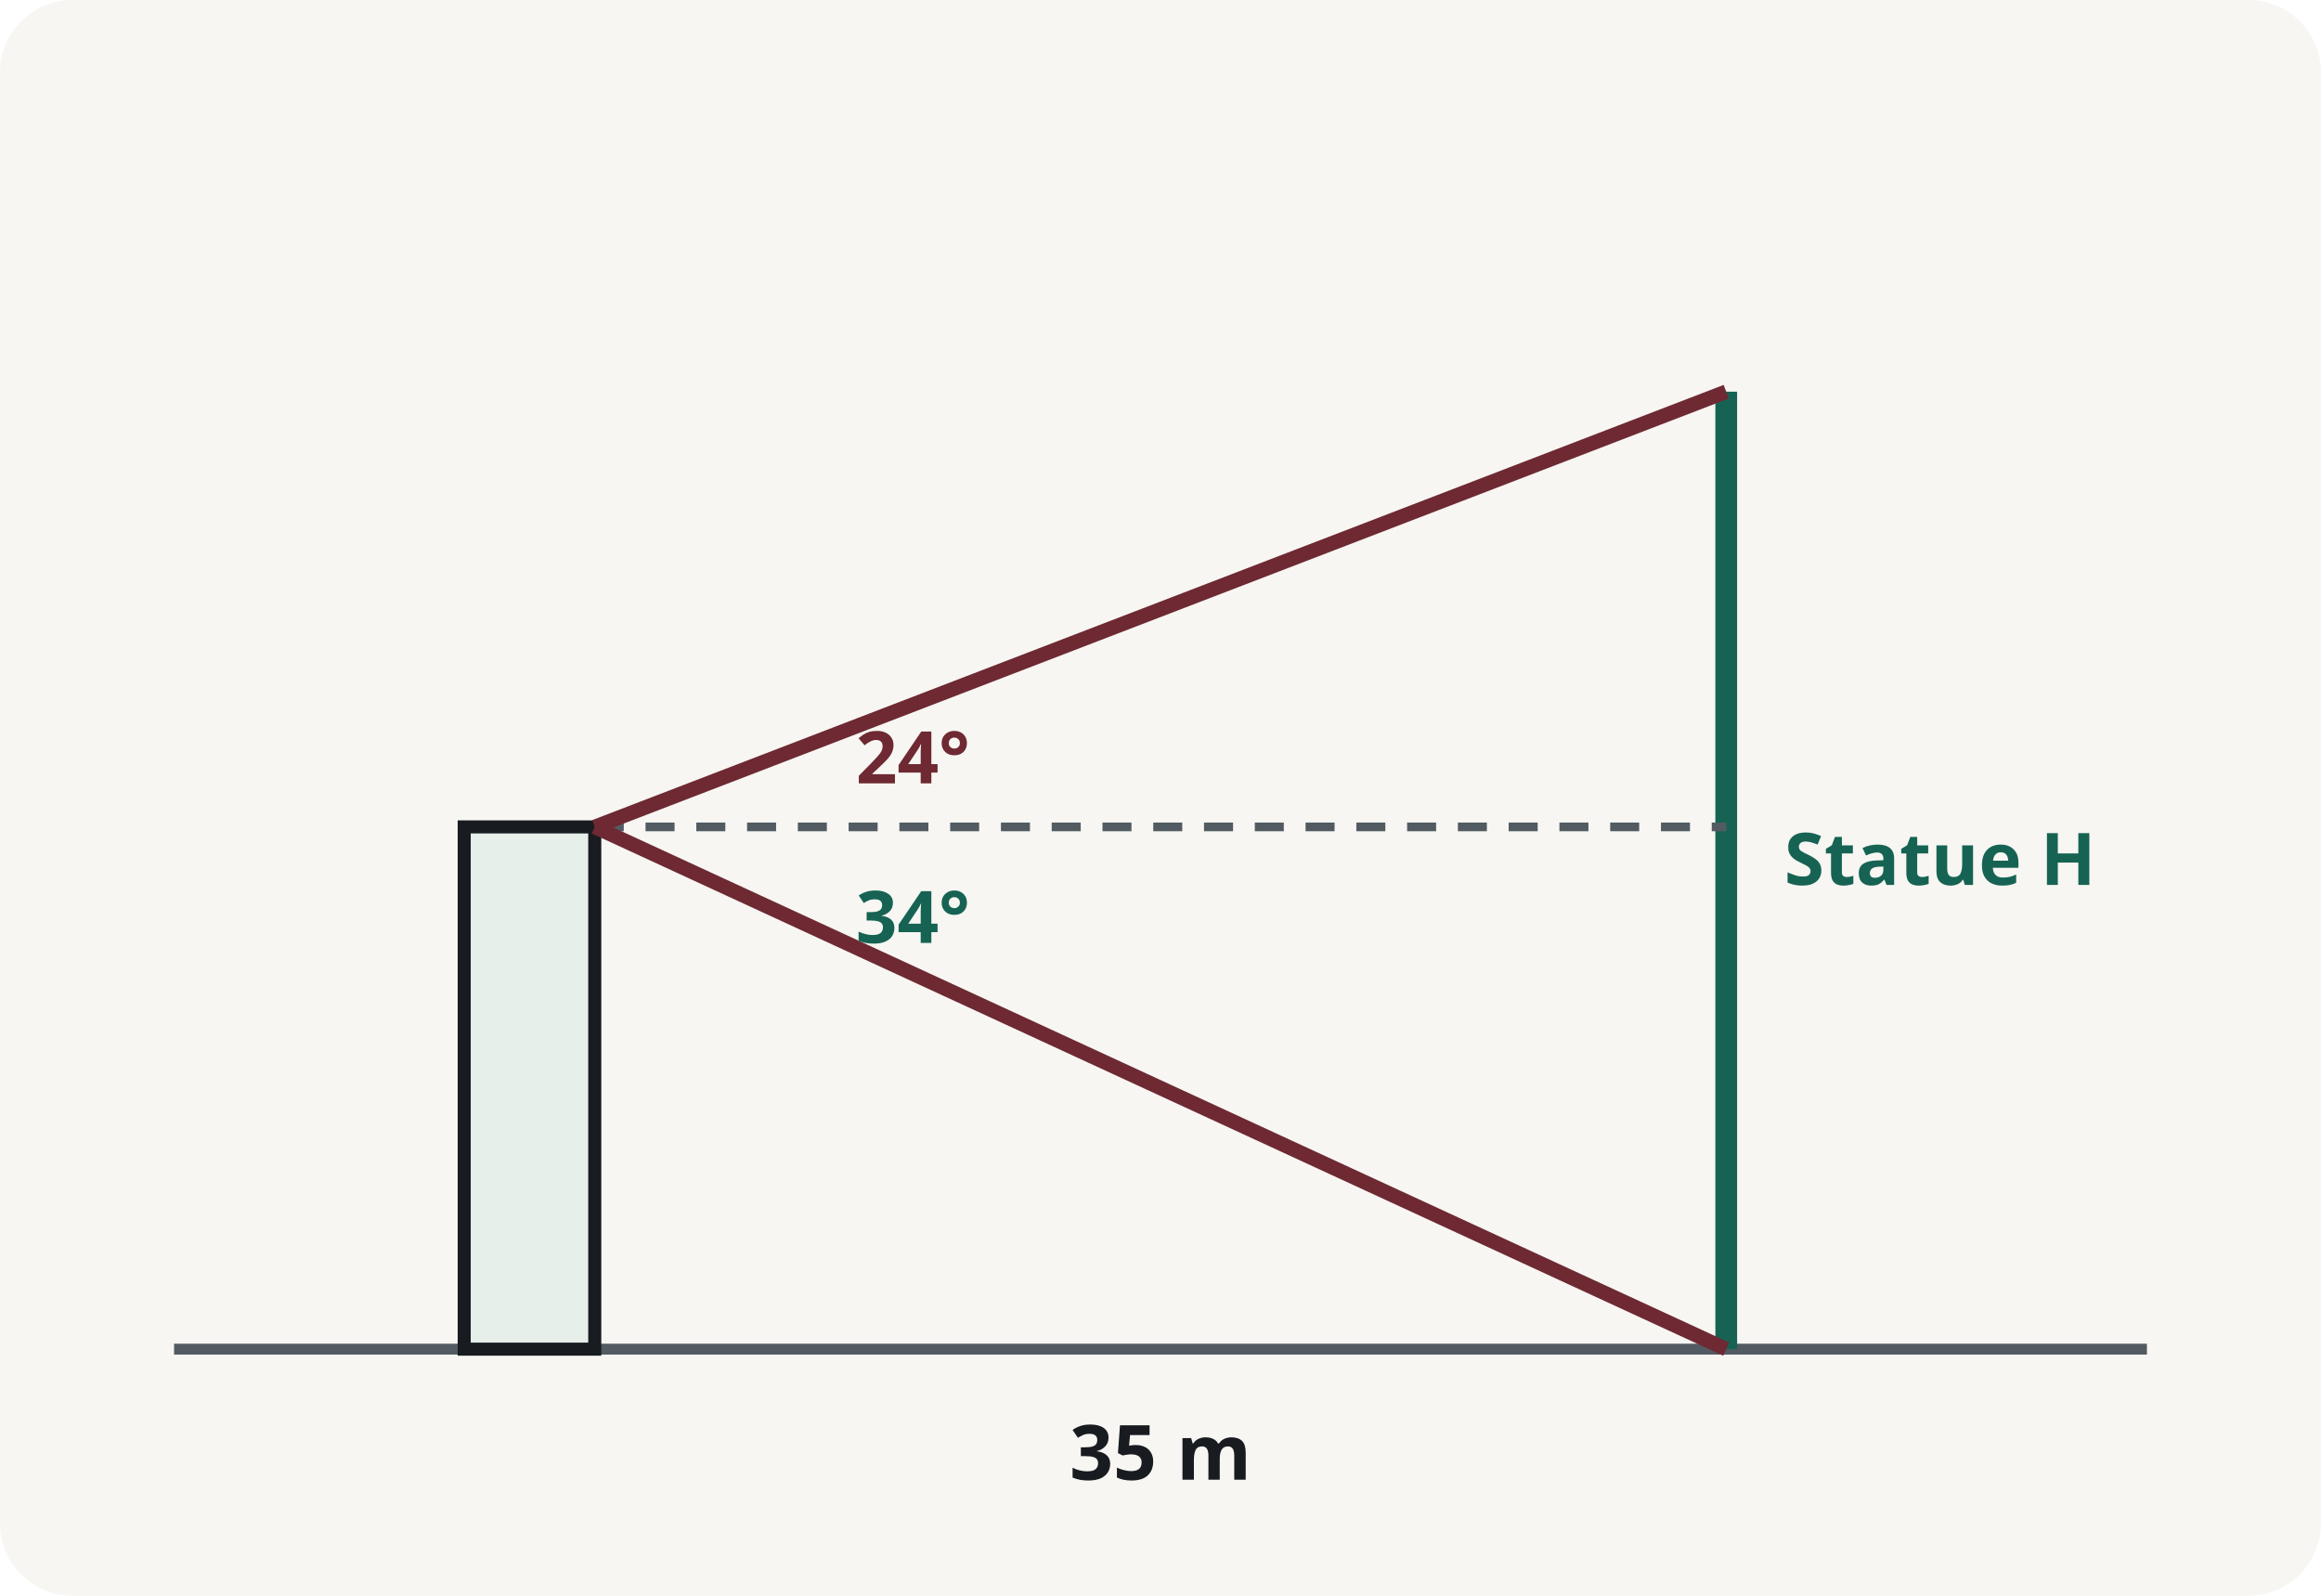
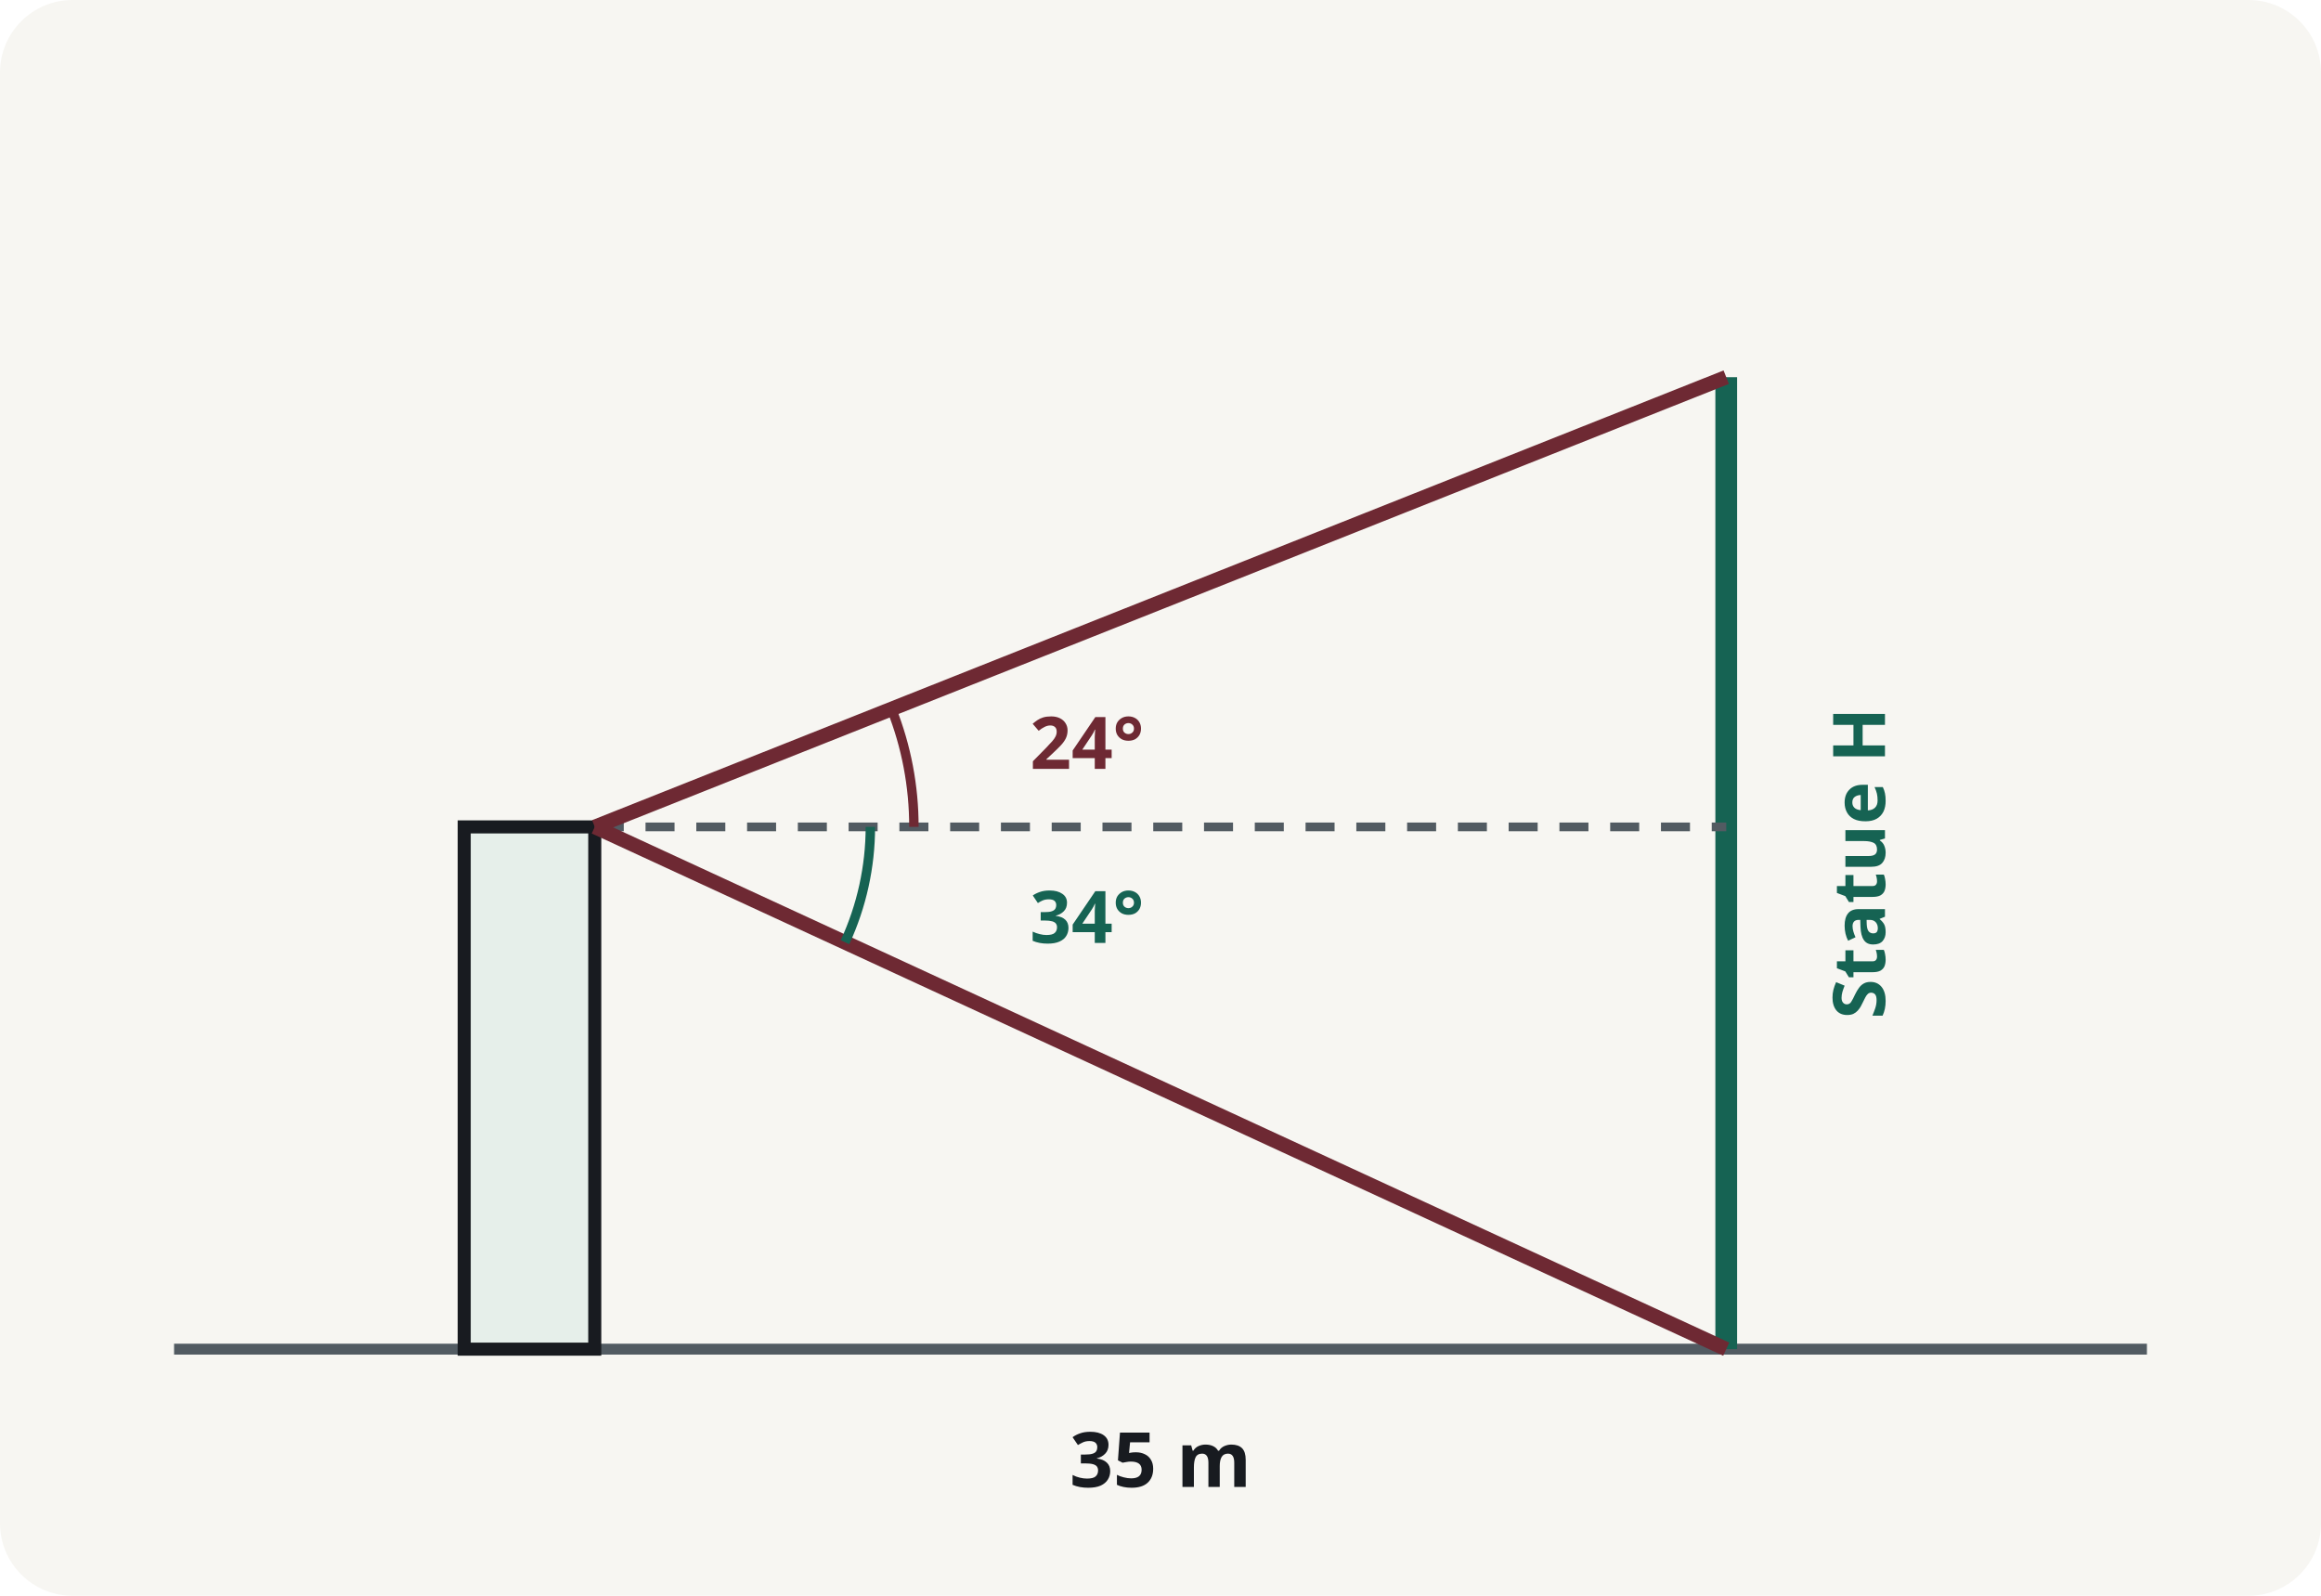
<svg xmlns="http://www.w3.org/2000/svg" viewBox="0 0 320 220" role="img" aria-labelledby="t desc">
+   <style>text{paint-order:stroke;stroke:#F7F6F2;stroke-width:3px;stroke-linejoin:round;}</style>
  <rect width="320" height="220" rx="10" fill="#F7F6F2" />
  <line x1="24" y1="186" x2="296" y2="186" stroke="#525B62" stroke-width="1.5" />
  <rect x="64" y="114" width="18" height="72" fill="#E6EFEA" stroke="#181B20" stroke-width="1.8" />
-   <line x1="238" y1="186" x2="238" y2="54" stroke="#166353" stroke-width="3" />
+   <line x1="238" y1="186" x2="238" y2="52" stroke="#166353" stroke-width="3" />
  <line x1="82" y1="114" x2="238" y2="114" stroke="#525B62" stroke-width="1.2" stroke-dasharray="4 3" />
-   <line x1="82" y1="114" x2="238" y2="54" stroke="#6E2933" stroke-width="2" />
+   <line x1="82" y1="114" x2="238" y2="52" stroke="#6E2933" stroke-width="2" />
  <line x1="82" y1="114" x2="238" y2="186" stroke="#6E2933" stroke-width="2" />
-   <text x="118" y="108" font-family="system-ui,sans-serif" font-size="10" font-weight="700" fill="#6E2933">24°</text>
-   <text x="118" y="130" font-family="system-ui,sans-serif" font-size="10" font-weight="700" fill="#166353">34°</text>
-   <text x="160" y="204" font-family="system-ui,sans-serif" font-size="10.5" font-weight="700" text-anchor="middle" fill="#181B20">35 m</text>
-   <text x="246" y="122" font-family="system-ui,sans-serif" font-size="10" font-weight="700" fill="#166353">Statue H</text>
+   <path d="M126.0,114.0 A44,44 0 0,0 122.9,97.7" fill="none" stroke="#6E2933" stroke-width="1.3" />
+   <path d="M120.0,114.0 A38,38 0 0,1 116.5,129.9" fill="none" stroke="#166353" stroke-width="1.3" />
+   <text x="142" y="106" font-family="system-ui,sans-serif" font-size="10" font-weight="700" text-anchor="start" fill="#6E2933">24°</text>
+   <text x="142" y="130" font-family="system-ui,sans-serif" font-size="10" font-weight="700" text-anchor="start" fill="#166353">34°</text>
+   <text x="160" y="205" font-family="system-ui,sans-serif" font-size="10.5" font-weight="700" text-anchor="middle" fill="#181B20">35 m</text>
+   <text x="256" y="119" transform="rotate(-90 256 119)" font-family="system-ui,sans-serif" font-size="10" font-weight="700" text-anchor="middle" dominant-baseline="central" fill="#166353">Statue H</text>
</svg>
